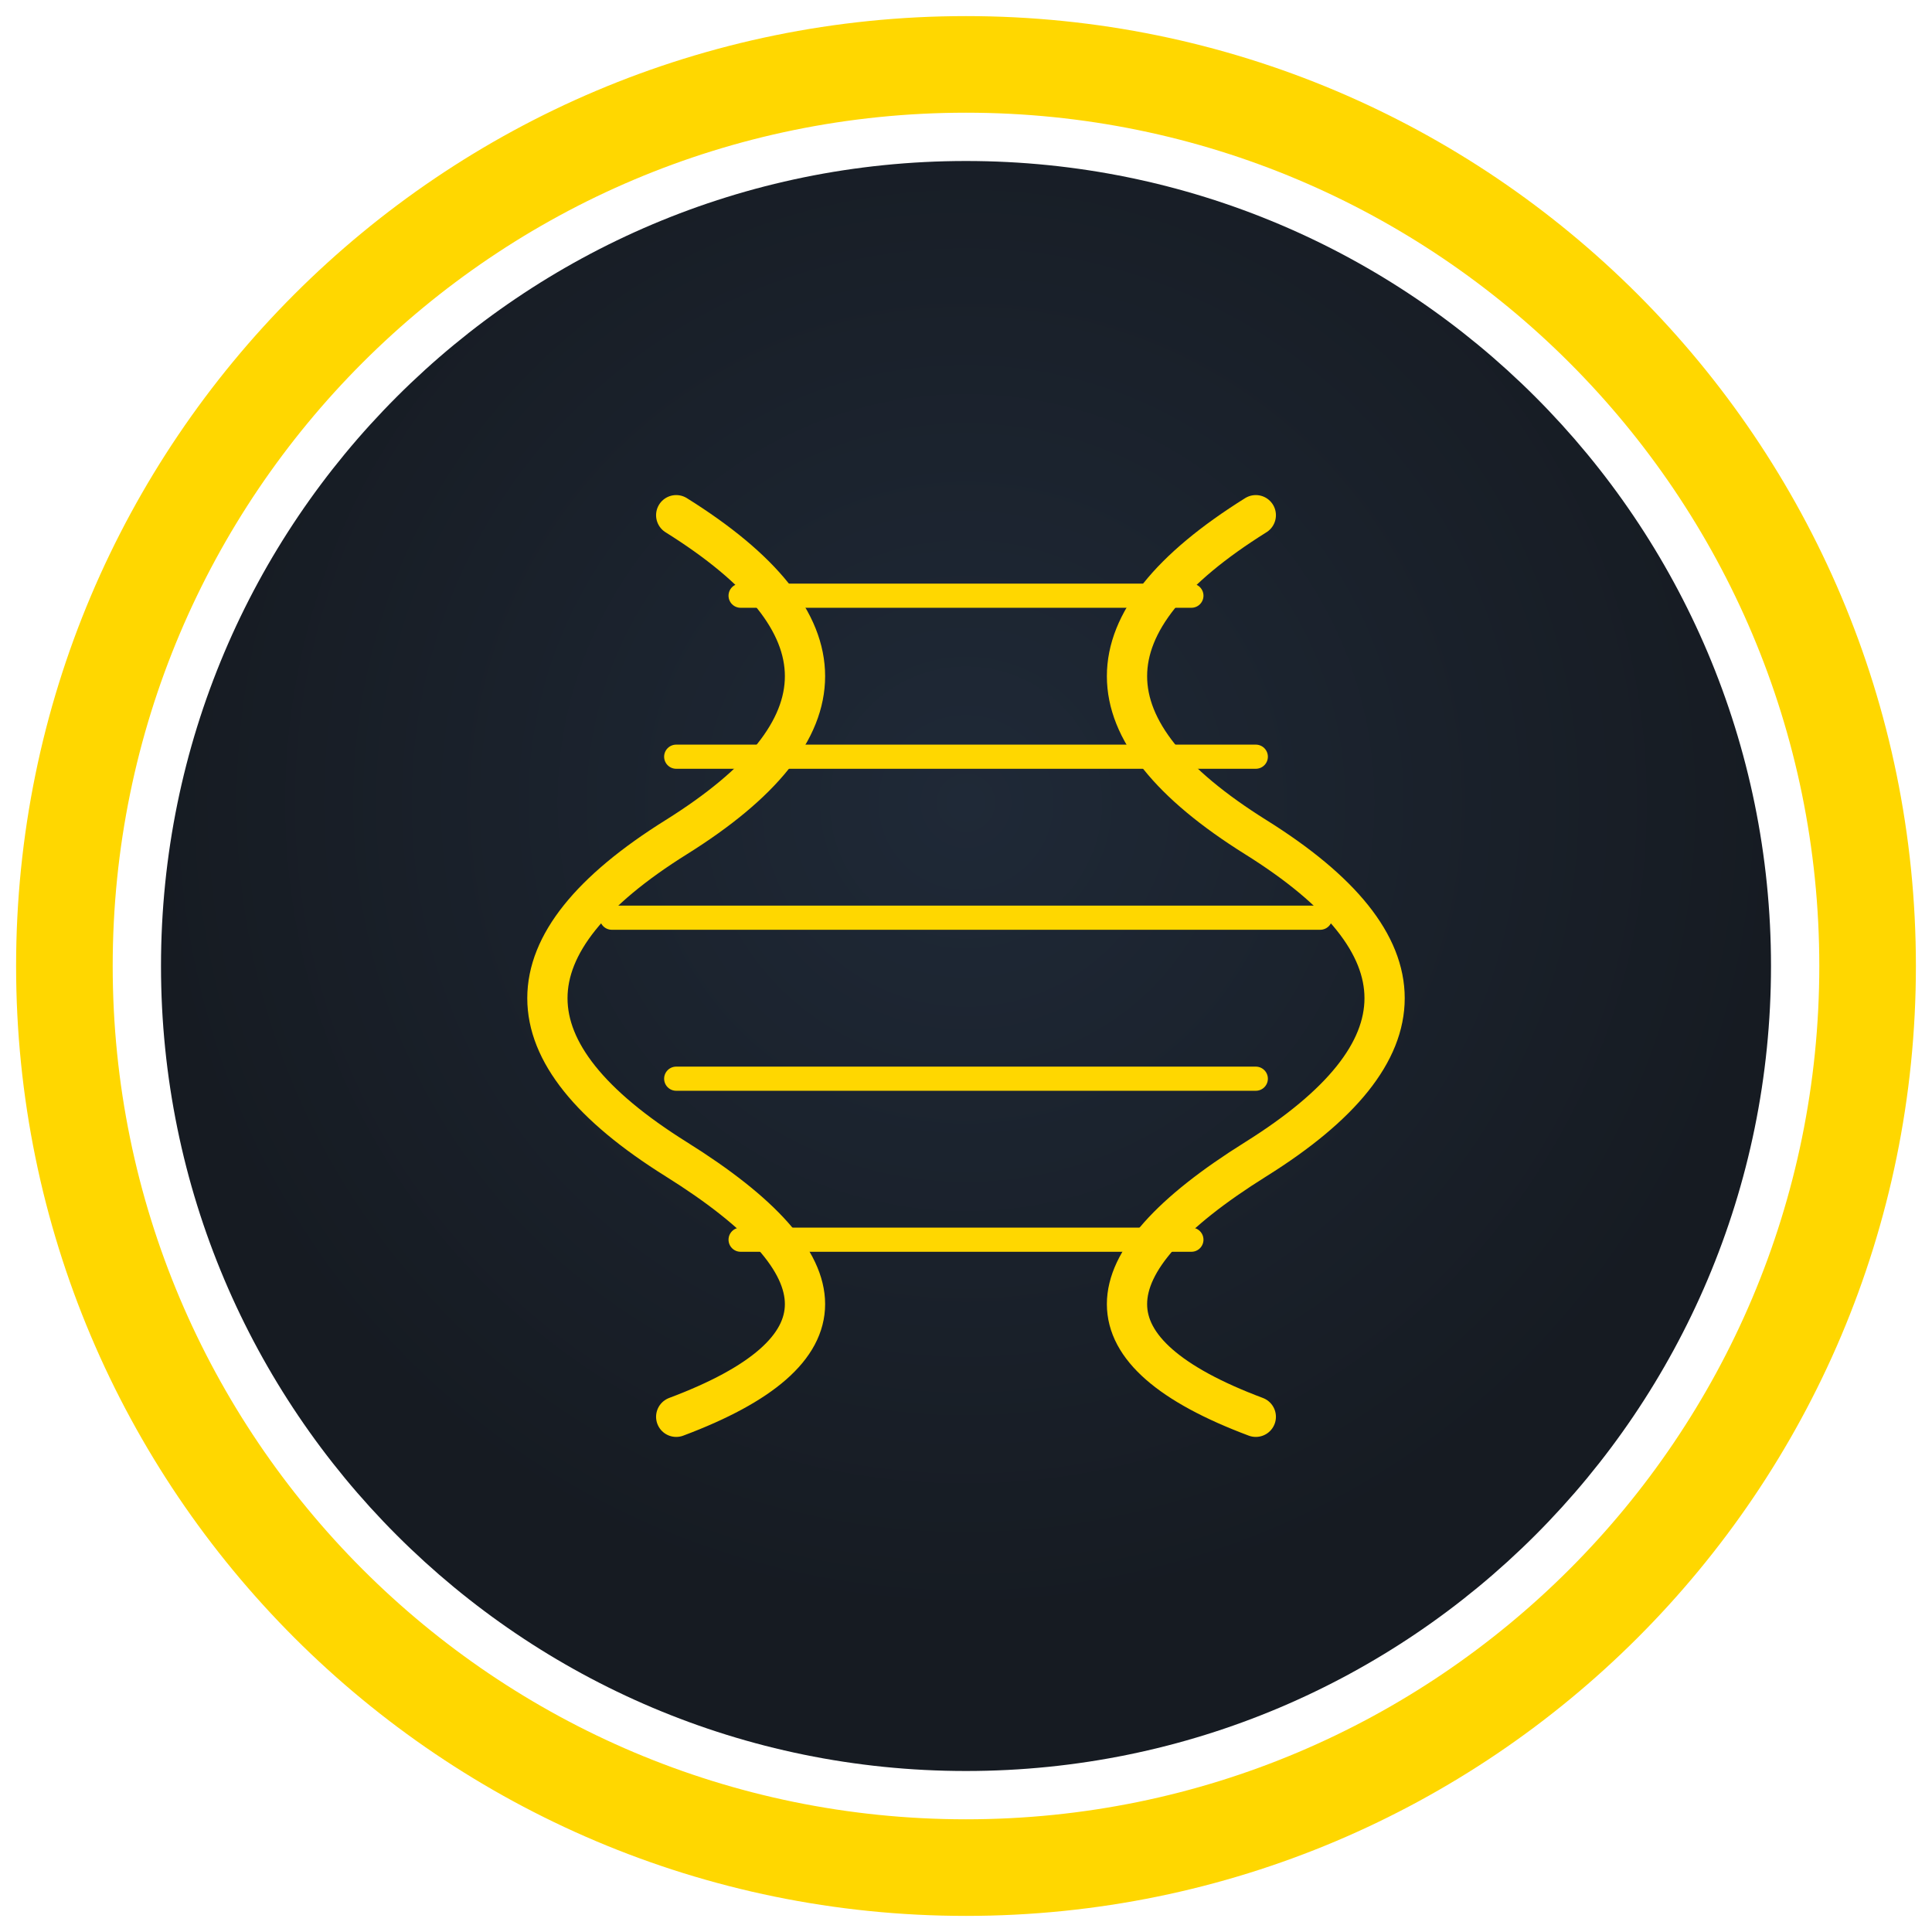
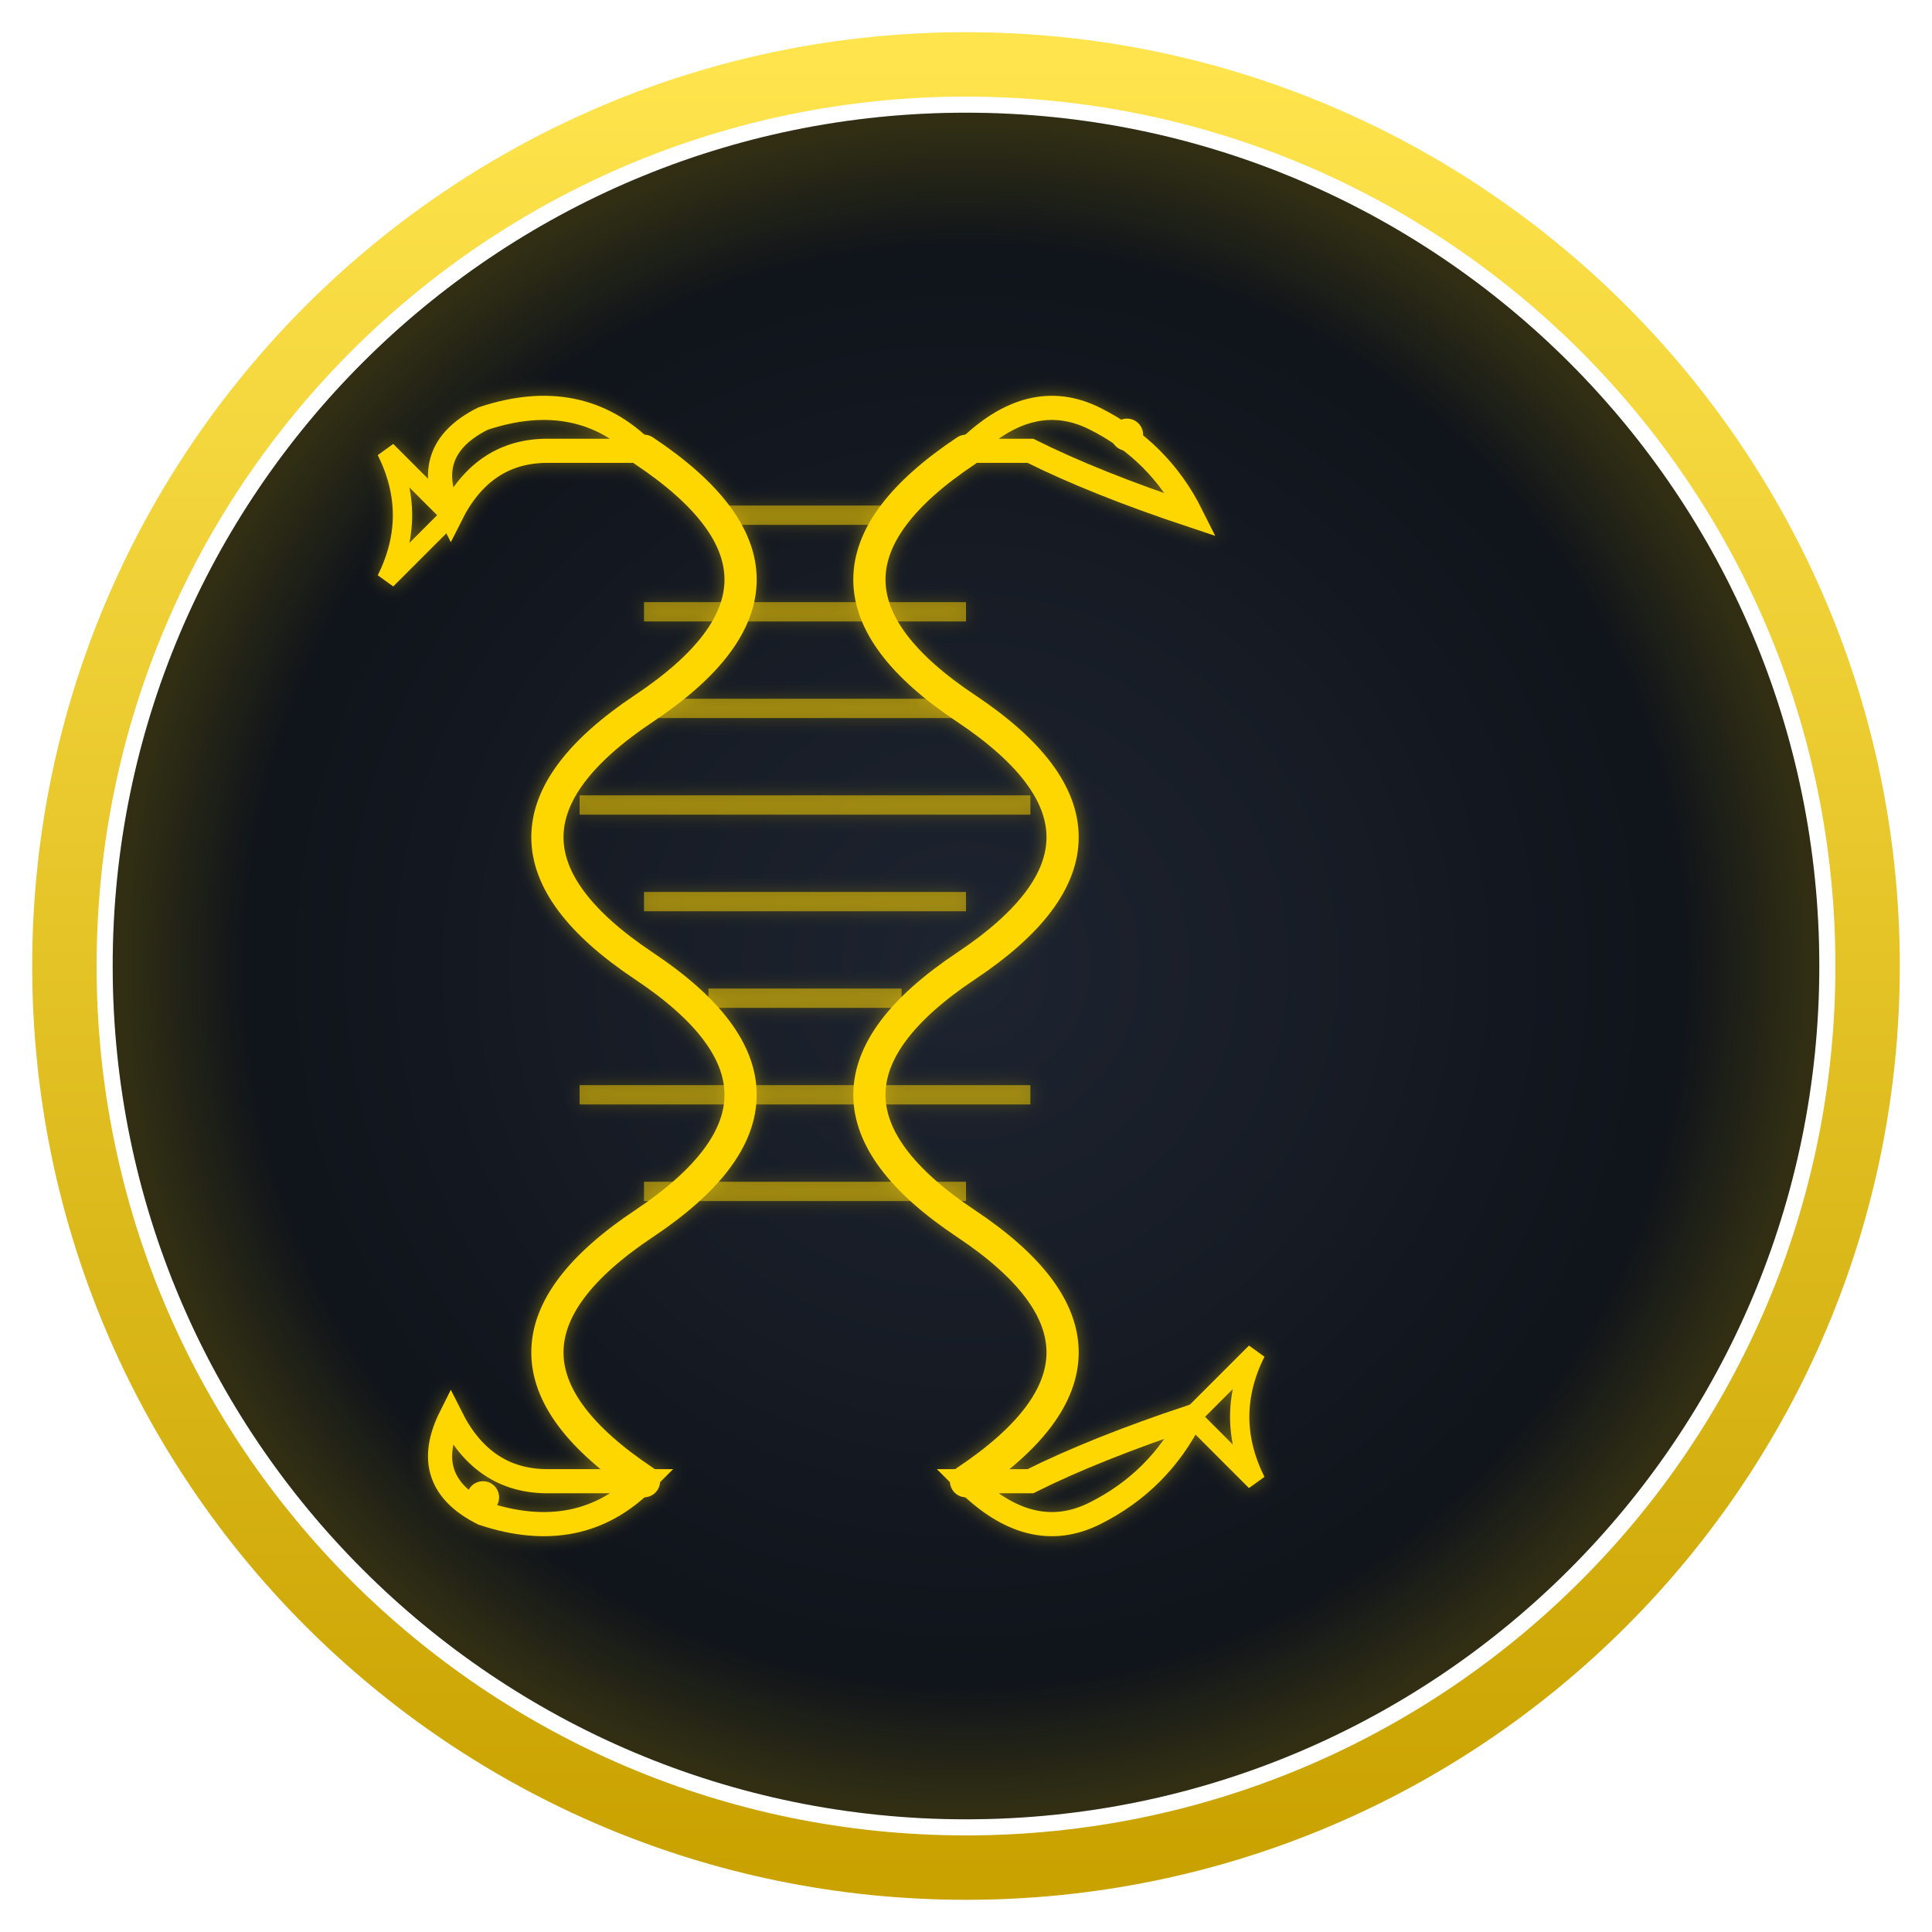
- <svg xmlns="http://www.w3.org/2000/svg" viewBox="0 0 120 120" width="120" height="120">
+ <svg xmlns="http://www.w3.org/2000/svg" viewBox="0 0 120 120">
  <defs>
-     <radialGradient id="bg" cx="50%" cy="40%" r="50%">
-       <stop offset="0%" stop-color="#1F2937" />
-       <stop offset="100%" stop-color="#161B22" />
+     <linearGradient id="ringGrad" x1="0" y1="0" x2="0" y2="1">
+       <stop offset="0%" stop-color="#FFE44D" />
+       <stop offset="100%" stop-color="#C9A200" />
+     </linearGradient>
+     <radialGradient id="bgGrad" cx="50%" cy="50%" r="50%">
+       <stop offset="0%" stop-color="#1E2430" />
+       <stop offset="100%" stop-color="#0D1117" />
+     </radialGradient>
+     <filter id="iconShadow">
+       <feDropShadow dx="0" dy="0" stdDeviation="0.5" flood-color="#FFD700" flood-opacity="0.4" />
+     </filter>
+     <radialGradient id="innerGlow" cx="50%" cy="50%" r="50%">
+       <stop offset="85%" stop-color="#FFD700" stop-opacity="0" />
+       <stop offset="100%" stop-color="#FFD700" stop-opacity="0.15" />
    </radialGradient>
  </defs>
-   <circle cx="60" cy="60" r="56" fill="none" stroke="#FFD700" stroke-width="6" />
-   <circle cx="60" cy="60" r="50" fill="url(#bg)" />
-   <path d="M42 32 Q58 42 42 52 Q26 62 42 72 Q58 82 42 88" fill="none" stroke="#FFD700" stroke-width="2.5" stroke-linecap="round" />
-   <path d="M78 32 Q62 42 78 52 Q94 62 78 72 Q62 82 78 88" fill="none" stroke="#FFD700" stroke-width="2.5" stroke-linecap="round" />
-   <line x1="46" y1="37" x2="74" y2="37" stroke="#FFD700" stroke-width="1.5" stroke-linecap="round" />
-   <line x1="42" y1="47" x2="78" y2="47" stroke="#FFD700" stroke-width="1.5" stroke-linecap="round" />
-   <line x1="38" y1="57" x2="82" y2="57" stroke="#FFD700" stroke-width="1.5" stroke-linecap="round" />
-   <line x1="42" y1="67" x2="78" y2="67" stroke="#FFD700" stroke-width="1.5" stroke-linecap="round" />
-   <line x1="46" y1="77" x2="74" y2="77" stroke="#FFD700" stroke-width="1.5" stroke-linecap="round" />
+   <circle cx="60" cy="60" r="56" fill="none" stroke="url(#ringGrad)" stroke-width="4" />
+   <circle cx="60" cy="60" r="53" fill="url(#bgGrad)" />
+   <circle cx="60" cy="60" r="53" fill="url(#innerGlow)" />
+   <g filter="url(#iconShadow)">
+     <path d="M40,28 Q52,36 40,44 Q28,52 40,60 Q52,68 40,76 Q28,84 40,92" fill="none" stroke="#FFD700" stroke-width="2" stroke-linecap="round" />
+     <path d="M60,28 Q48,36 60,44 Q72,52 60,60 Q48,68 60,76 Q72,84 60,92" fill="none" stroke="#FFD700" stroke-width="2" stroke-linecap="round" />
+     <line x1="44" y1="32" x2="56" y2="32" stroke="#FFD700" stroke-width="1.2" stroke-opacity="0.5" />
+     <line x1="40" y1="38" x2="60" y2="38" stroke="#FFD700" stroke-width="1.2" stroke-opacity="0.5" />
+     <line x1="40" y1="44" x2="60" y2="44" stroke="#FFD700" stroke-width="1.2" stroke-opacity="0.5" />
+     <line x1="36" y1="50" x2="64" y2="50" stroke="#FFD700" stroke-width="1.2" stroke-opacity="0.5" />
+     <line x1="40" y1="56" x2="60" y2="56" stroke="#FFD700" stroke-width="1.2" stroke-opacity="0.5" />
+     <line x1="44" y1="62" x2="56" y2="62" stroke="#FFD700" stroke-width="1.2" stroke-opacity="0.5" />
+     <line x1="36" y1="68" x2="64" y2="68" stroke="#FFD700" stroke-width="1.2" stroke-opacity="0.5" />
+     <line x1="40" y1="74" x2="60" y2="74" stroke="#FFD700" stroke-width="1.2" stroke-opacity="0.5" />
+     <path d="M40,28 Q36,24 30,26 Q26,28 28,32 Q30,28 34,28 Z" fill="none" stroke="#FFD700" stroke-width="1.5" />
+     <path d="M60,28 Q64,24 68,26 Q72,28 74,32 Q68,30 64,28 Z" fill="none" stroke="#FFD700" stroke-width="1.5" />
+     <path d="M28,32 L24,28 Q26,32 24,36 Z" fill="none" stroke="#FFD700" stroke-width="1.2" />
+     <circle cx="70" cy="27" r="1" fill="#FFD700" />
+     <path d="M40,92 Q36,96 30,94 Q26,92 28,88 Q30,92 34,92 Z" fill="none" stroke="#FFD700" stroke-width="1.5" />
+     <path d="M60,92 Q64,96 68,94 Q72,92 74,88 Q68,90 64,92 Z" fill="none" stroke="#FFD700" stroke-width="1.5" />
+     <path d="M74,88 L78,84 Q76,88 78,92 Z" fill="none" stroke="#FFD700" stroke-width="1.2" />
+     <circle cx="30" cy="93" r="1" fill="#FFD700" />
+   </g>
</svg>
